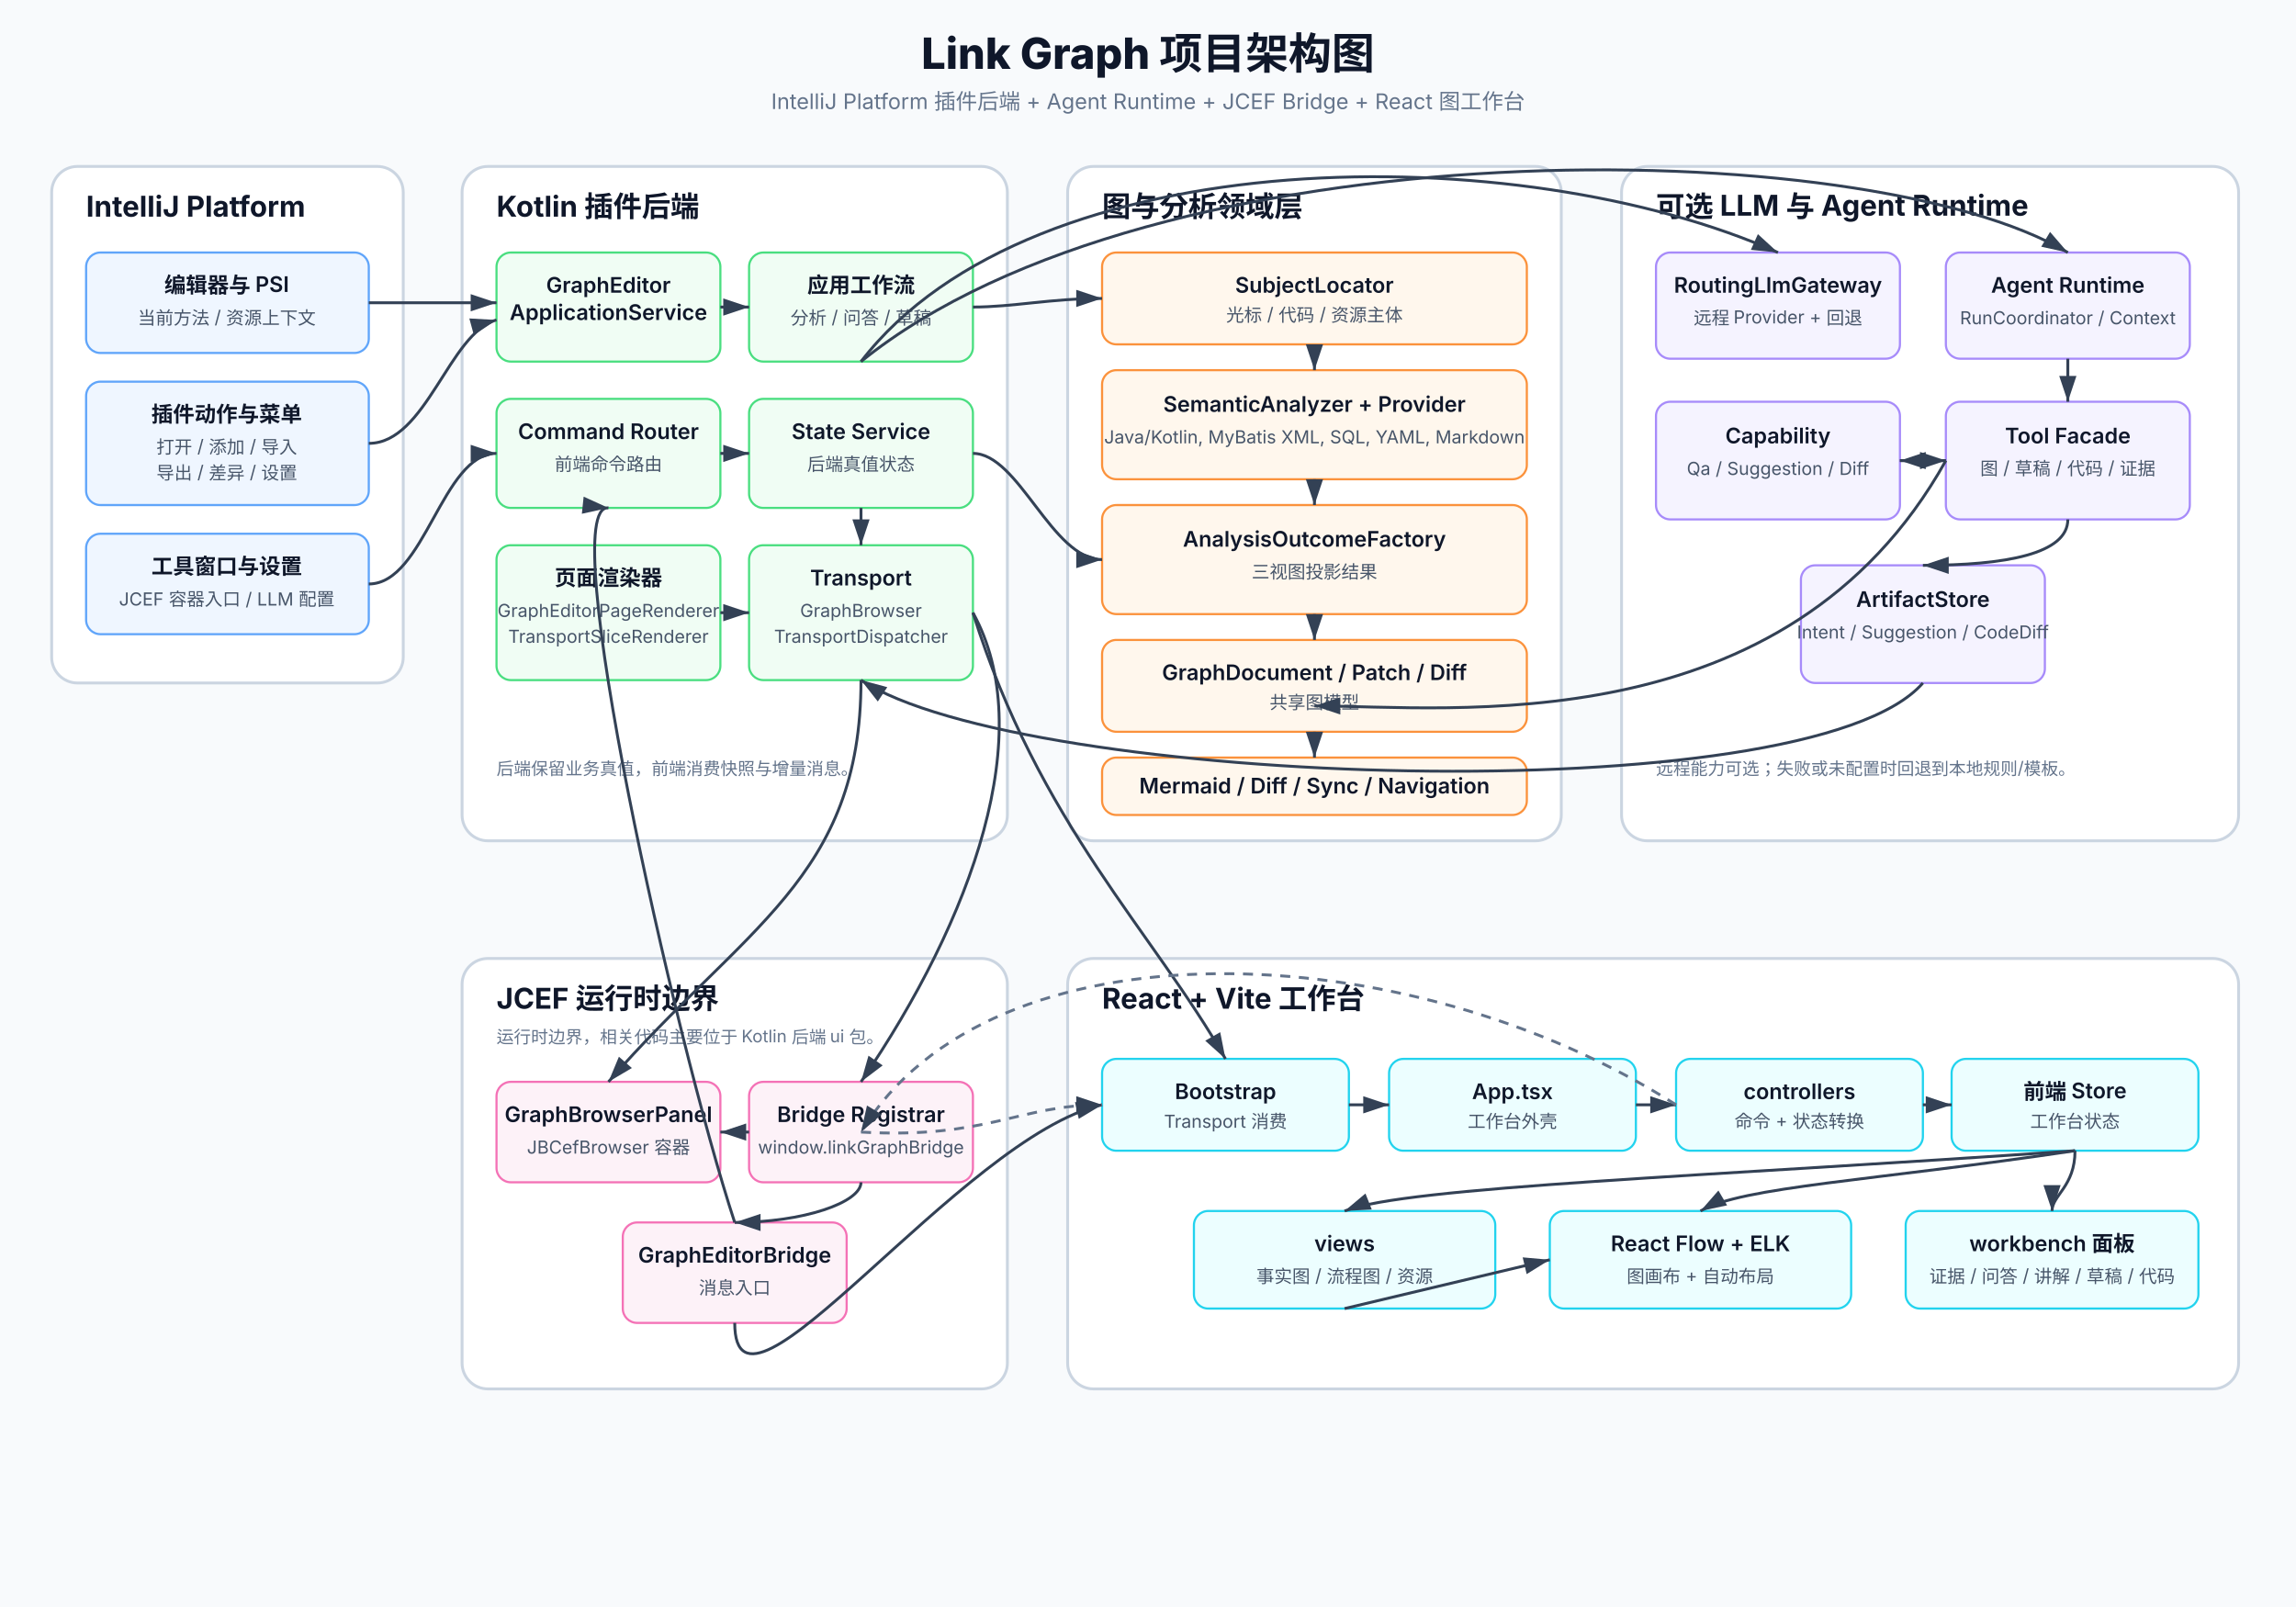
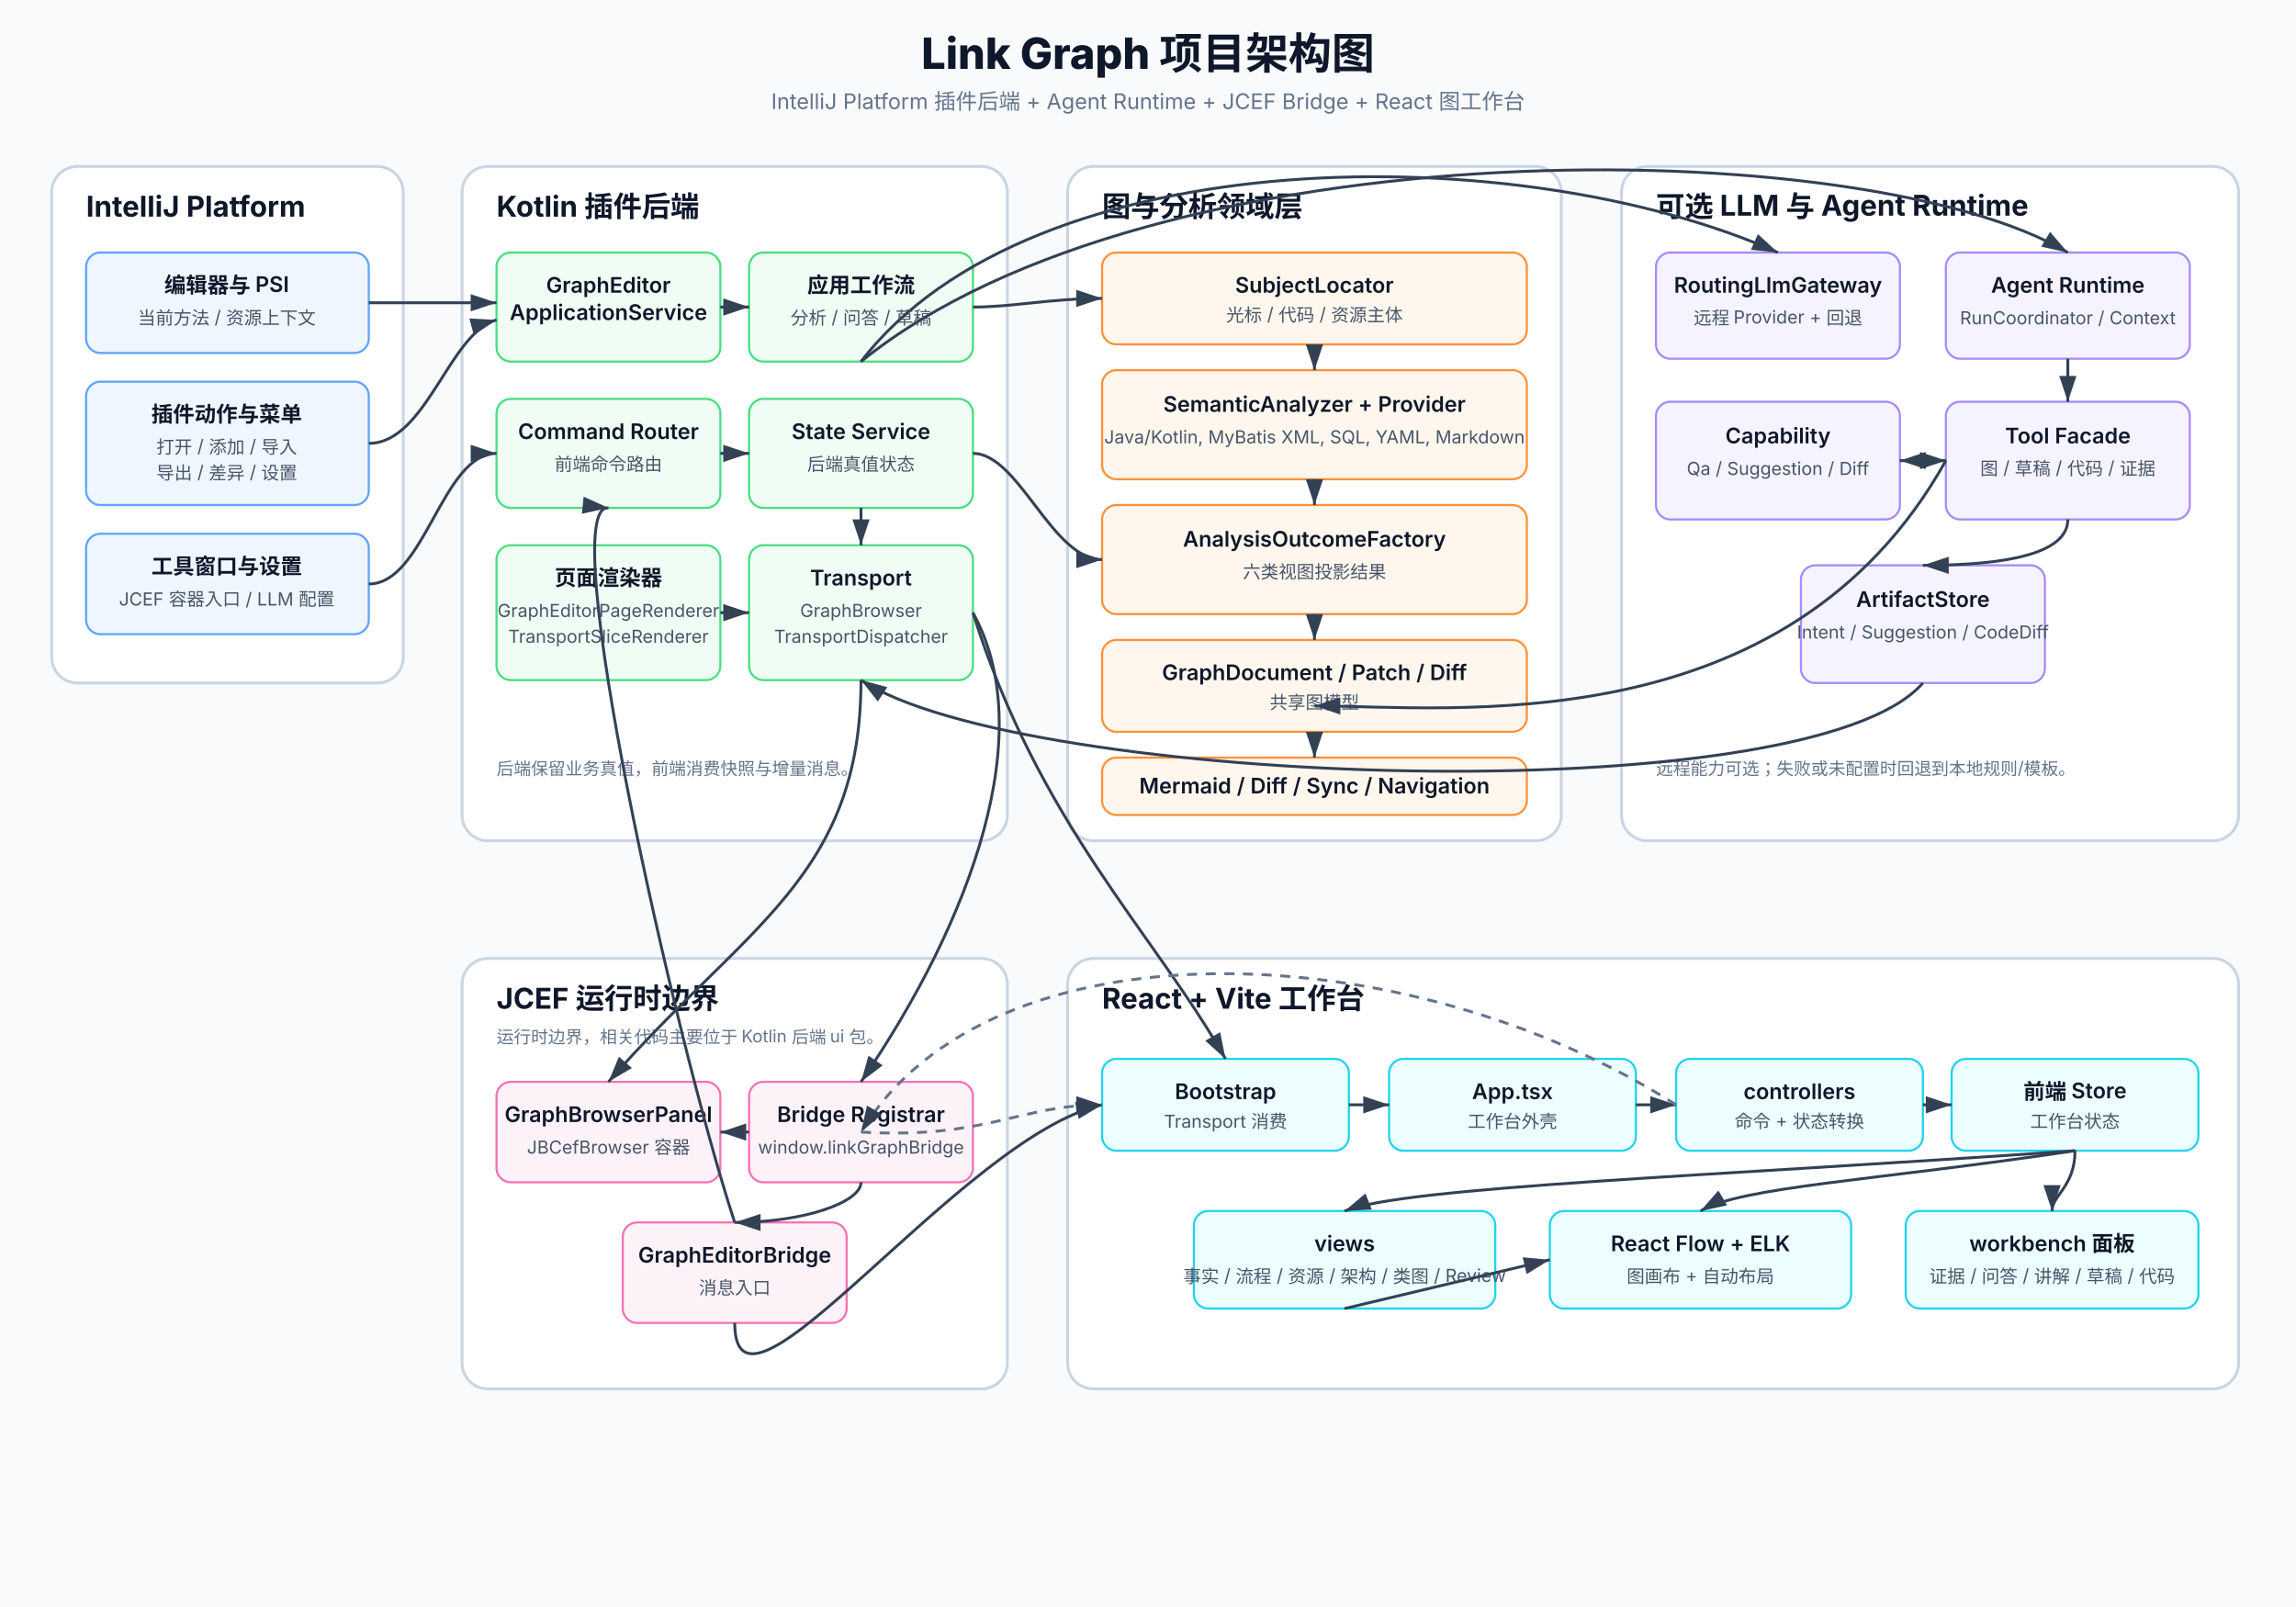
<svg xmlns="http://www.w3.org/2000/svg" width="1600" height="1120" viewBox="0 0 1600 1120" role="img" aria-labelledby="title desc">
  <defs>
    <marker id="arrow" markerWidth="10" markerHeight="10" refX="9" refY="3" orient="auto" markerUnits="strokeWidth">
      <path d="M0,0 L0,6 L9,3 z" fill="#334155" />
    </marker>
    <style>
      .bg { fill: #f8fafc; }
      .cluster { fill: #ffffff; stroke: #cbd5e1; stroke-width: 2; rx: 18; }
      .clusterTitle { font: 700 20px system-ui, -apple-system, BlinkMacSystemFont, "Segoe UI", sans-serif; fill: #0f172a; }
      .boxIde { fill: #eff6ff; stroke: #60a5fa; stroke-width: 1.5; rx: 10; }
      .boxBackend { fill: #f0fdf4; stroke: #4ade80; stroke-width: 1.5; rx: 10; }
      .boxDomain { fill: #fff7ed; stroke: #fb923c; stroke-width: 1.5; rx: 10; }
      .boxAgent { fill: #f5f3ff; stroke: #a78bfa; stroke-width: 1.5; rx: 10; }
      .boxJcef { fill: #fdf2f8; stroke: #f472b6; stroke-width: 1.5; rx: 10; }
      .boxFrontend { fill: #ecfeff; stroke: #22d3ee; stroke-width: 1.5; rx: 10; }
      .label { font: 600 15px system-ui, -apple-system, BlinkMacSystemFont, "Segoe UI", sans-serif; fill: #0f172a; }
      .small { font: 12.5px system-ui, -apple-system, BlinkMacSystemFont, "Segoe UI", sans-serif; fill: #475569; }
      .note { font: 12px system-ui, -apple-system, BlinkMacSystemFont, "Segoe UI", sans-serif; fill: #64748b; }
      .edge { fill: none; stroke: #334155; stroke-width: 2; marker-end: url(#arrow); }
      .dash { fill: none; stroke: #64748b; stroke-width: 2; stroke-dasharray: 7 6; marker-end: url(#arrow); }
    </style>
  </defs>
  <rect class="bg" width="1600" height="1120" />
  <text x="800" y="48" text-anchor="middle" style="font: 800 30px system-ui, -apple-system, BlinkMacSystemFont, 'Segoe UI', sans-serif; fill:#0f172a;">Link Graph 项目架构图</text>
  <text x="800" y="76" text-anchor="middle" style="font: 15px system-ui, -apple-system, BlinkMacSystemFont, 'Segoe UI', sans-serif; fill:#64748b;">IntelliJ Platform 插件后端 + Agent Runtime + JCEF Bridge + React 图工作台</text>
  <rect class="cluster" x="36" y="116" width="245" height="360" />
  <text class="clusterTitle" x="60" y="151">IntelliJ Platform</text>
  <rect class="boxIde" x="60" y="176" width="197" height="70" />
  <text class="label" x="158" y="204" text-anchor="middle">编辑器与 PSI</text>
  <text class="small" x="158" y="226" text-anchor="middle">当前方法 / 资源上下文</text>
  <rect class="boxIde" x="60" y="266" width="197" height="86" />
  <text class="label" x="158" y="294" text-anchor="middle">插件动作与菜单</text>
  <text class="small" x="158" y="316" text-anchor="middle">打开 / 添加 / 导入</text>
  <text class="small" x="158" y="334" text-anchor="middle">导出 / 差异 / 设置</text>
  <rect class="boxIde" x="60" y="372" width="197" height="70" />
  <text class="label" x="158" y="400" text-anchor="middle">工具窗口与设置</text>
  <text class="small" x="158" y="422" text-anchor="middle">JCEF 容器入口 / LLM 配置</text>
  <rect class="cluster" x="322" y="116" width="380" height="470" />
  <text class="clusterTitle" x="346" y="151">Kotlin 插件后端</text>
  <rect class="boxBackend" x="346" y="176" width="156" height="76" />
  <text class="label" x="424" y="204" text-anchor="middle">GraphEditor</text>
  <text class="label" x="424" y="223" text-anchor="middle">ApplicationService</text>
  <rect class="boxBackend" x="522" y="176" width="156" height="76" />
  <text class="label" x="600" y="204" text-anchor="middle">应用工作流</text>
  <text class="small" x="600" y="226" text-anchor="middle">分析 / 问答 / 草稿</text>
  <rect class="boxBackend" x="346" y="278" width="156" height="76" />
  <text class="label" x="424" y="306" text-anchor="middle">Command Router</text>
  <text class="small" x="424" y="328" text-anchor="middle">前端命令路由</text>
  <rect class="boxBackend" x="522" y="278" width="156" height="76" />
  <text class="label" x="600" y="306" text-anchor="middle">State Service</text>
  <text class="small" x="600" y="328" text-anchor="middle">后端真值状态</text>
  <rect class="boxBackend" x="346" y="380" width="156" height="94" />
  <text class="label" x="424" y="408" text-anchor="middle">页面渲染器</text>
  <text class="small" x="424" y="430" text-anchor="middle">GraphEditorPageRenderer</text>
  <text class="small" x="424" y="448" text-anchor="middle">TransportSliceRenderer</text>
  <rect class="boxBackend" x="522" y="380" width="156" height="94" />
  <text class="label" x="600" y="408" text-anchor="middle">Transport</text>
  <text class="small" x="600" y="430" text-anchor="middle">GraphBrowser</text>
  <text class="small" x="600" y="448" text-anchor="middle">TransportDispatcher</text>
  <text class="note" x="346" y="540">后端保留业务真值，前端消费快照与增量消息。</text>
  <rect class="cluster" x="744" y="116" width="344" height="470" />
  <text class="clusterTitle" x="768" y="151">图与分析领域层</text>
  <rect class="boxDomain" x="768" y="176" width="296" height="64" />
  <text class="label" x="916" y="204" text-anchor="middle">SubjectLocator</text>
  <text class="small" x="916" y="224" text-anchor="middle">光标 / 代码 / 资源主体</text>
  <rect class="boxDomain" x="768" y="258" width="296" height="76" />
  <text class="label" x="916" y="287" text-anchor="middle">SemanticAnalyzer + Provider</text>
  <text class="small" x="916" y="309" text-anchor="middle">Java/Kotlin, MyBatis XML, SQL, YAML, Markdown</text>
  <rect class="boxDomain" x="768" y="352" width="296" height="76" />
  <text class="label" x="916" y="381" text-anchor="middle">AnalysisOutcomeFactory</text>
-   <text class="small" x="916" y="403" text-anchor="middle">三视图投影结果</text>
+   <text class="small" x="916" y="403" text-anchor="middle">六类视图投影结果</text>
  <rect class="boxDomain" x="768" y="446" width="296" height="64" />
  <text class="label" x="916" y="474" text-anchor="middle">GraphDocument / Patch / Diff</text>
  <text class="small" x="916" y="494" text-anchor="middle">共享图模型</text>
  <rect class="boxDomain" x="768" y="528" width="296" height="40" />
  <text class="label" x="916" y="553" text-anchor="middle">Mermaid / Diff / Sync / Navigation</text>
  <rect class="cluster" x="1130" y="116" width="430" height="470" />
  <text class="clusterTitle" x="1154" y="151">可选 LLM 与 Agent Runtime</text>
  <rect class="boxAgent" x="1154" y="176" width="170" height="74" />
  <text class="label" x="1239" y="204" text-anchor="middle">RoutingLlmGateway</text>
  <text class="small" x="1239" y="226" text-anchor="middle">远程 Provider + 回退</text>
  <rect class="boxAgent" x="1356" y="176" width="170" height="74" />
  <text class="label" x="1441" y="204" text-anchor="middle">Agent Runtime</text>
  <text class="small" x="1441" y="226" text-anchor="middle">RunCoordinator / Context</text>
  <rect class="boxAgent" x="1154" y="280" width="170" height="82" />
  <text class="label" x="1239" y="309" text-anchor="middle">Capability</text>
  <text class="small" x="1239" y="331" text-anchor="middle">Qa / Suggestion / Diff</text>
  <rect class="boxAgent" x="1356" y="280" width="170" height="82" />
  <text class="label" x="1441" y="309" text-anchor="middle">Tool Facade</text>
  <text class="small" x="1441" y="331" text-anchor="middle">图 / 草稿 / 代码 / 证据</text>
  <rect class="boxAgent" x="1255" y="394" width="170" height="82" />
  <text class="label" x="1340" y="423" text-anchor="middle">ArtifactStore</text>
  <text class="small" x="1340" y="445" text-anchor="middle">Intent / Suggestion / CodeDiff</text>
  <text class="note" x="1154" y="540">远程能力可选；失败或未配置时回退到本地规则/模板。</text>
  <rect class="cluster" x="322" y="668" width="380" height="300" />
  <text class="clusterTitle" x="346" y="703">JCEF 运行时边界</text>
  <text class="note" x="346" y="727">运行时边界，相关代码主要位于 Kotlin 后端 ui 包。</text>
  <rect class="boxJcef" x="346" y="754" width="156" height="70" />
  <text class="label" x="424" y="782" text-anchor="middle">GraphBrowserPanel</text>
  <text class="small" x="424" y="804" text-anchor="middle">JBCefBrowser 容器</text>
  <rect class="boxJcef" x="522" y="754" width="156" height="70" />
  <text class="label" x="600" y="782" text-anchor="middle">Bridge Registrar</text>
  <text class="small" x="600" y="804" text-anchor="middle">window.linkGraphBridge</text>
  <rect class="boxJcef" x="434" y="852" width="156" height="70" />
  <text class="label" x="512" y="880" text-anchor="middle">GraphEditorBridge</text>
  <text class="small" x="512" y="902" text-anchor="middle">消息入口</text>
  <rect class="cluster" x="744" y="668" width="816" height="300" />
  <text class="clusterTitle" x="768" y="703">React + Vite 工作台</text>
  <rect class="boxFrontend" x="768" y="738" width="172" height="64" />
  <text class="label" x="854" y="766" text-anchor="middle">Bootstrap</text>
  <text class="small" x="854" y="786" text-anchor="middle">Transport 消费</text>
  <rect class="boxFrontend" x="968" y="738" width="172" height="64" />
  <text class="label" x="1054" y="766" text-anchor="middle">App.tsx</text>
  <text class="small" x="1054" y="786" text-anchor="middle">工作台外壳</text>
  <rect class="boxFrontend" x="1168" y="738" width="172" height="64" />
  <text class="label" x="1254" y="766" text-anchor="middle">controllers</text>
  <text class="small" x="1254" y="786" text-anchor="middle">命令 + 状态转换</text>
  <rect class="boxFrontend" x="1360" y="738" width="172" height="64" />
  <text class="label" x="1446" y="766" text-anchor="middle">前端 Store</text>
  <text class="small" x="1446" y="786" text-anchor="middle">工作台状态</text>
  <rect class="boxFrontend" x="832" y="844" width="210" height="68" />
  <text class="label" x="937" y="872" text-anchor="middle">views</text>
-   <text class="small" x="937" y="894" text-anchor="middle">事实图 / 流程图 / 资源</text>
+   <text class="small" x="937" y="894" text-anchor="middle">事实 / 流程 / 资源 / 架构 / 类图 / Review</text>
  <rect class="boxFrontend" x="1080" y="844" width="210" height="68" />
  <text class="label" x="1185" y="872" text-anchor="middle">React Flow + ELK</text>
  <text class="small" x="1185" y="894" text-anchor="middle">图画布 + 自动布局</text>
  <rect class="boxFrontend" x="1328" y="844" width="204" height="68" />
  <text class="label" x="1430" y="872" text-anchor="middle">workbench 面板</text>
  <text class="small" x="1430" y="894" text-anchor="middle">证据 / 问答 / 讲解 / 草稿 / 代码</text>
  <path class="edge" d="M257,211 C291,211 310,211 346,211" />
  <path class="edge" d="M257,309 C297,309 313,232 346,223" />
  <path class="edge" d="M257,407 C296,407 308,316 346,316" />
  <path class="edge" d="M502,214 L522,214" />
  <path class="edge" d="M678,214 C706,214 732,208 768,208" />
  <path class="edge" d="M916,240 L916,258" />
  <path class="edge" d="M916,334 L916,352" />
  <path class="edge" d="M916,428 L916,446" />
  <path class="edge" d="M916,510 L916,528" />
  <path class="edge" d="M678,316 C710,316 733,390 768,390" />
  <path class="edge" d="M502,316 L522,316" />
  <path class="edge" d="M600,354 L600,380" />
  <path class="edge" d="M502,427 L522,427" />
  <path class="edge" d="M600,252 C720,96 1060,96 1239,176" />
  <path class="edge" d="M600,252 C805,86 1300,92 1441,176" />
  <path class="edge" d="M1441,250 L1441,280" />
  <path class="edge" d="M1356,321 L1324,321" />
  <path class="edge" d="M1324,321 L1356,321" />
  <path class="edge" d="M1441,362 C1441,386 1398,394 1340,394" />
  <path class="edge" d="M1340,476 C1260,568 712,548 600,474" />
  <path class="edge" d="M1356,321 C1245,520 1010,492 916,492" />
  <path class="edge" d="M600,474 C600,612 518,646 424,754" />
  <path class="edge" d="M678,427 C724,510 678,640 600,754" />
  <path class="edge" d="M600,824 C600,838 560,852 512,852" />
  <path class="edge" d="M512,922 C512,1012 670,792 768,770" />
  <path class="edge" d="M512,852 C470,724 386,350 424,354" />
  <path class="edge" d="M522,789 L502,789" />
  <path class="edge" d="M678,427 C724,574 804,650 854,738" />
  <path class="edge" d="M940,770 L968,770" />
  <path class="edge" d="M1140,770 L1168,770" />
  <path class="edge" d="M1340,770 L1360,770" />
  <path class="edge" d="M1446,802 C1446,827 1430,833 1430,844" />
  <path class="edge" d="M1446,802 C1305,823 1214,827 1185,844" />
  <path class="edge" d="M1446,802 C1190,820 980,827 937,844" />
  <path class="edge" d="M937,912 L1080,878" />
  <path class="dash" d="M1168,770 C980,650 690,640 600,789" />
  <path class="dash" d="M600,789 C688,794 710,770 768,770" />
</svg>
